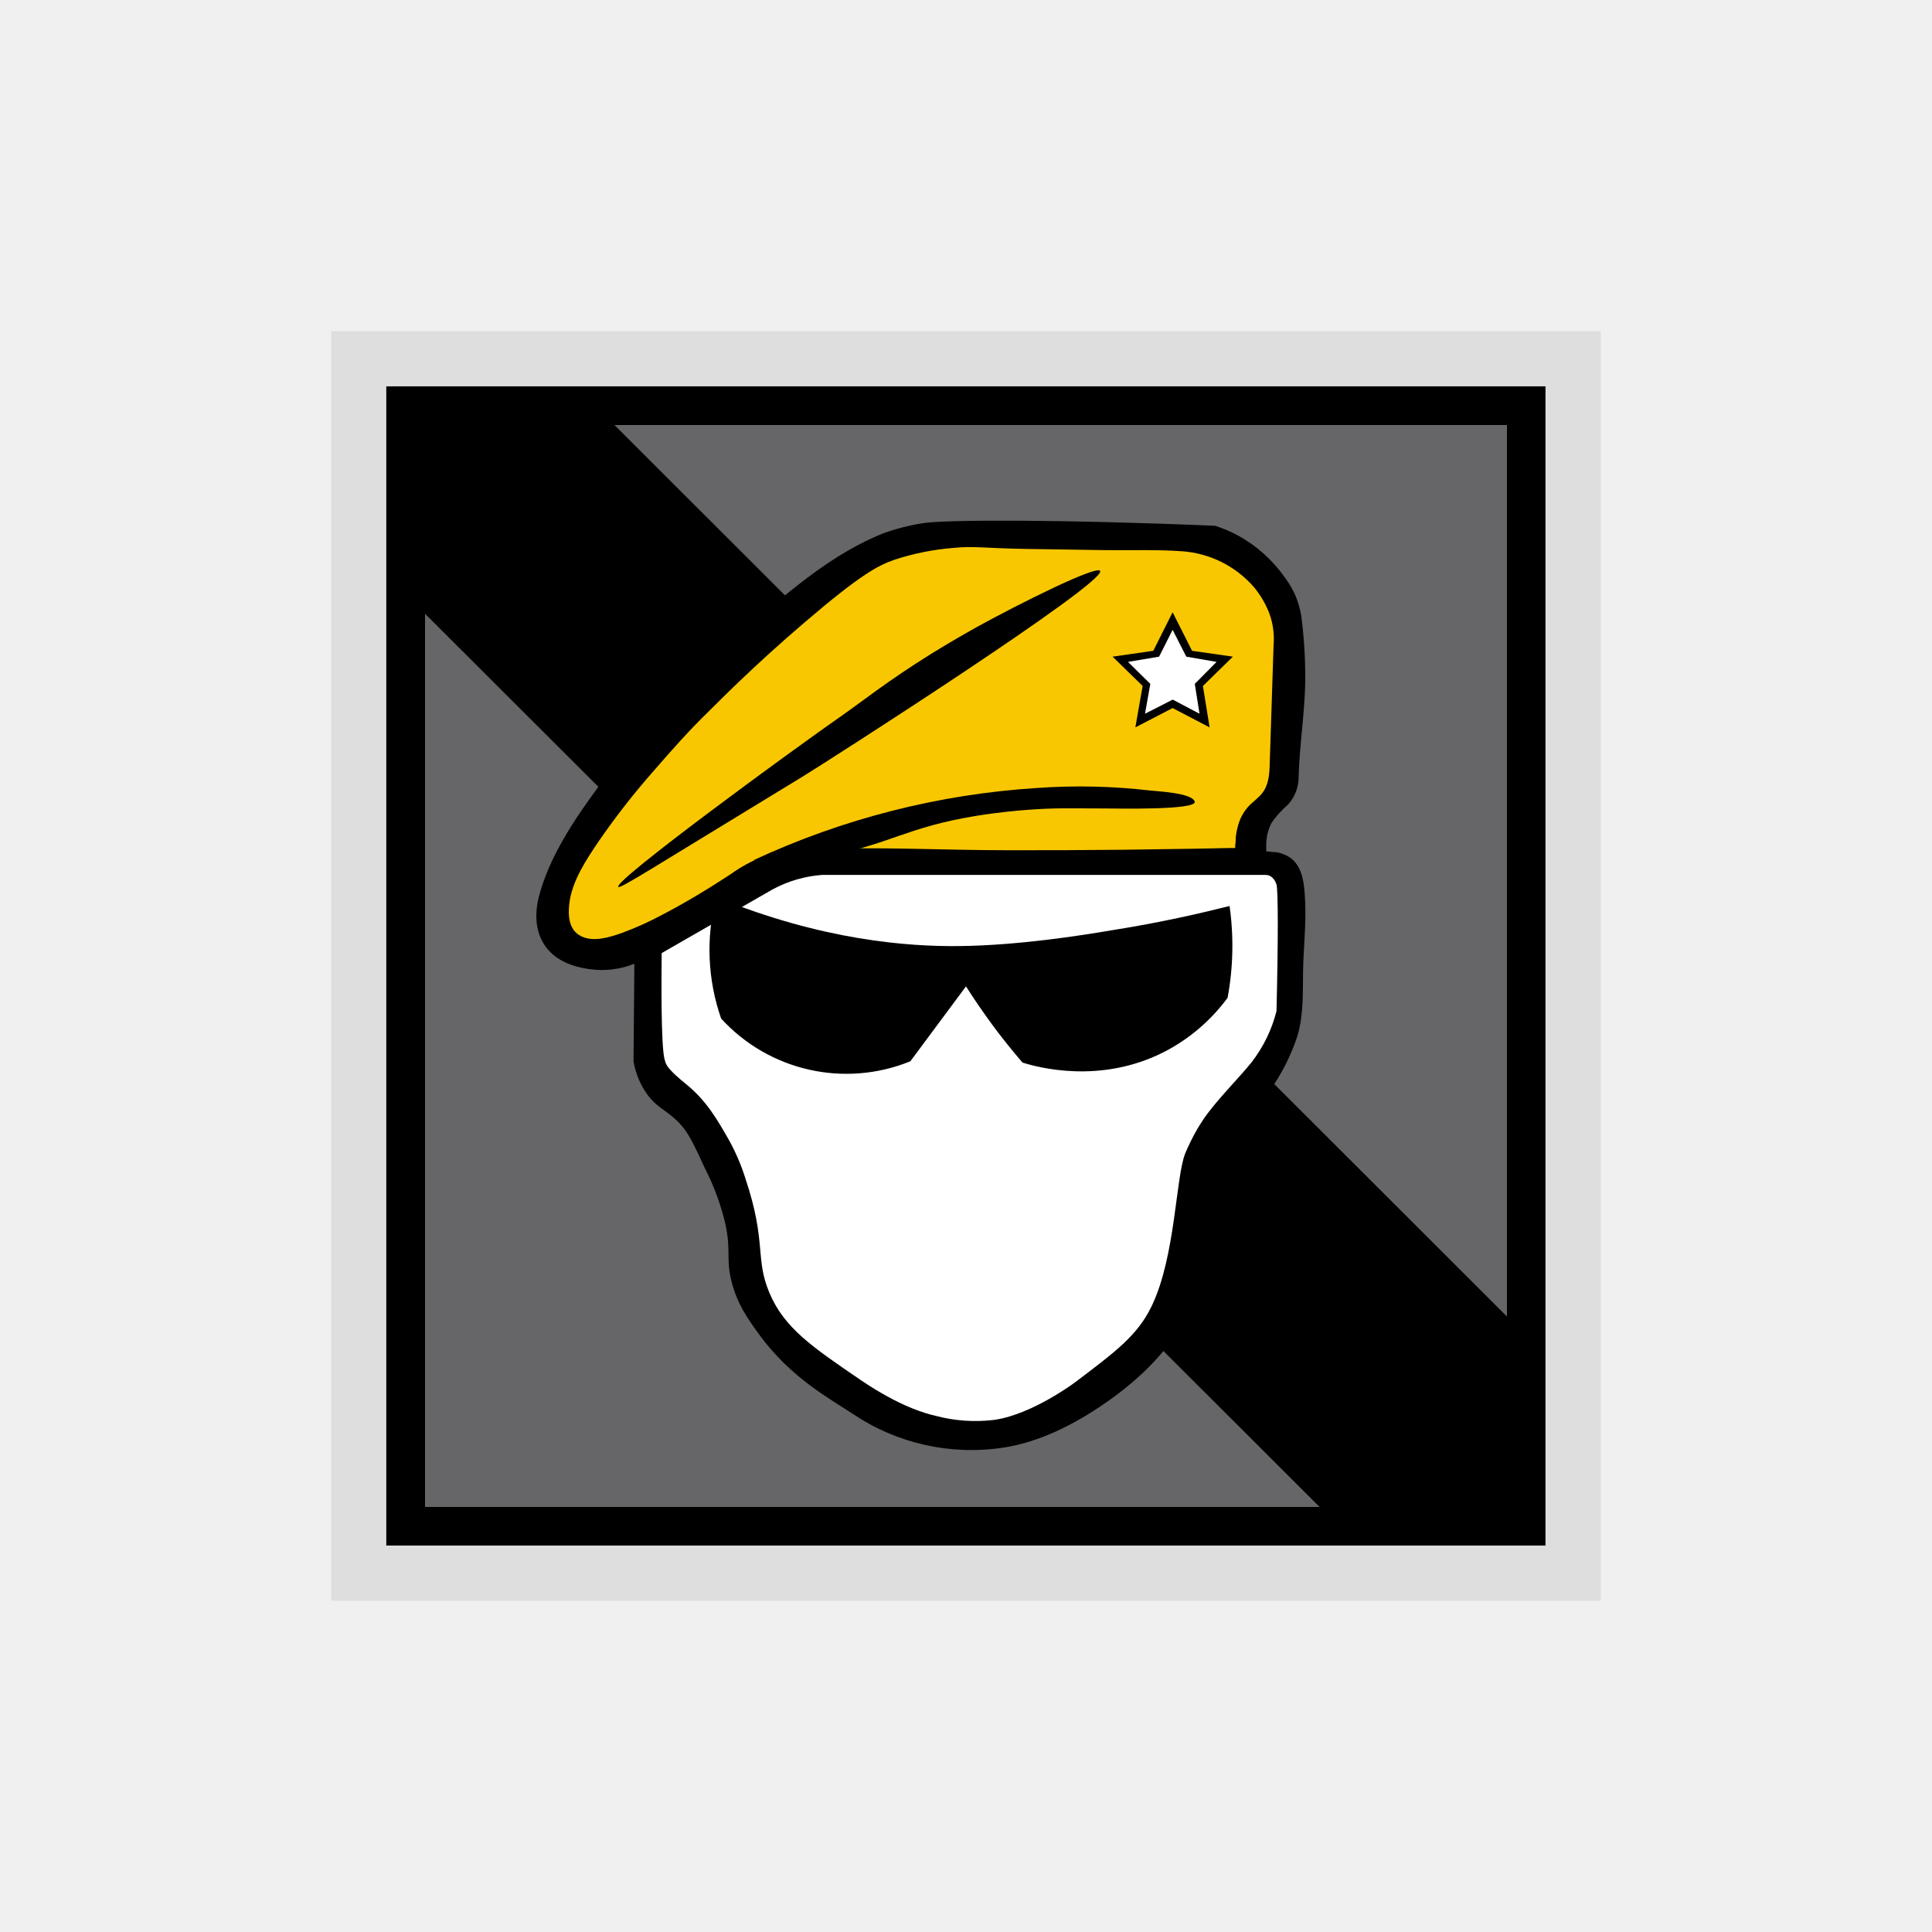
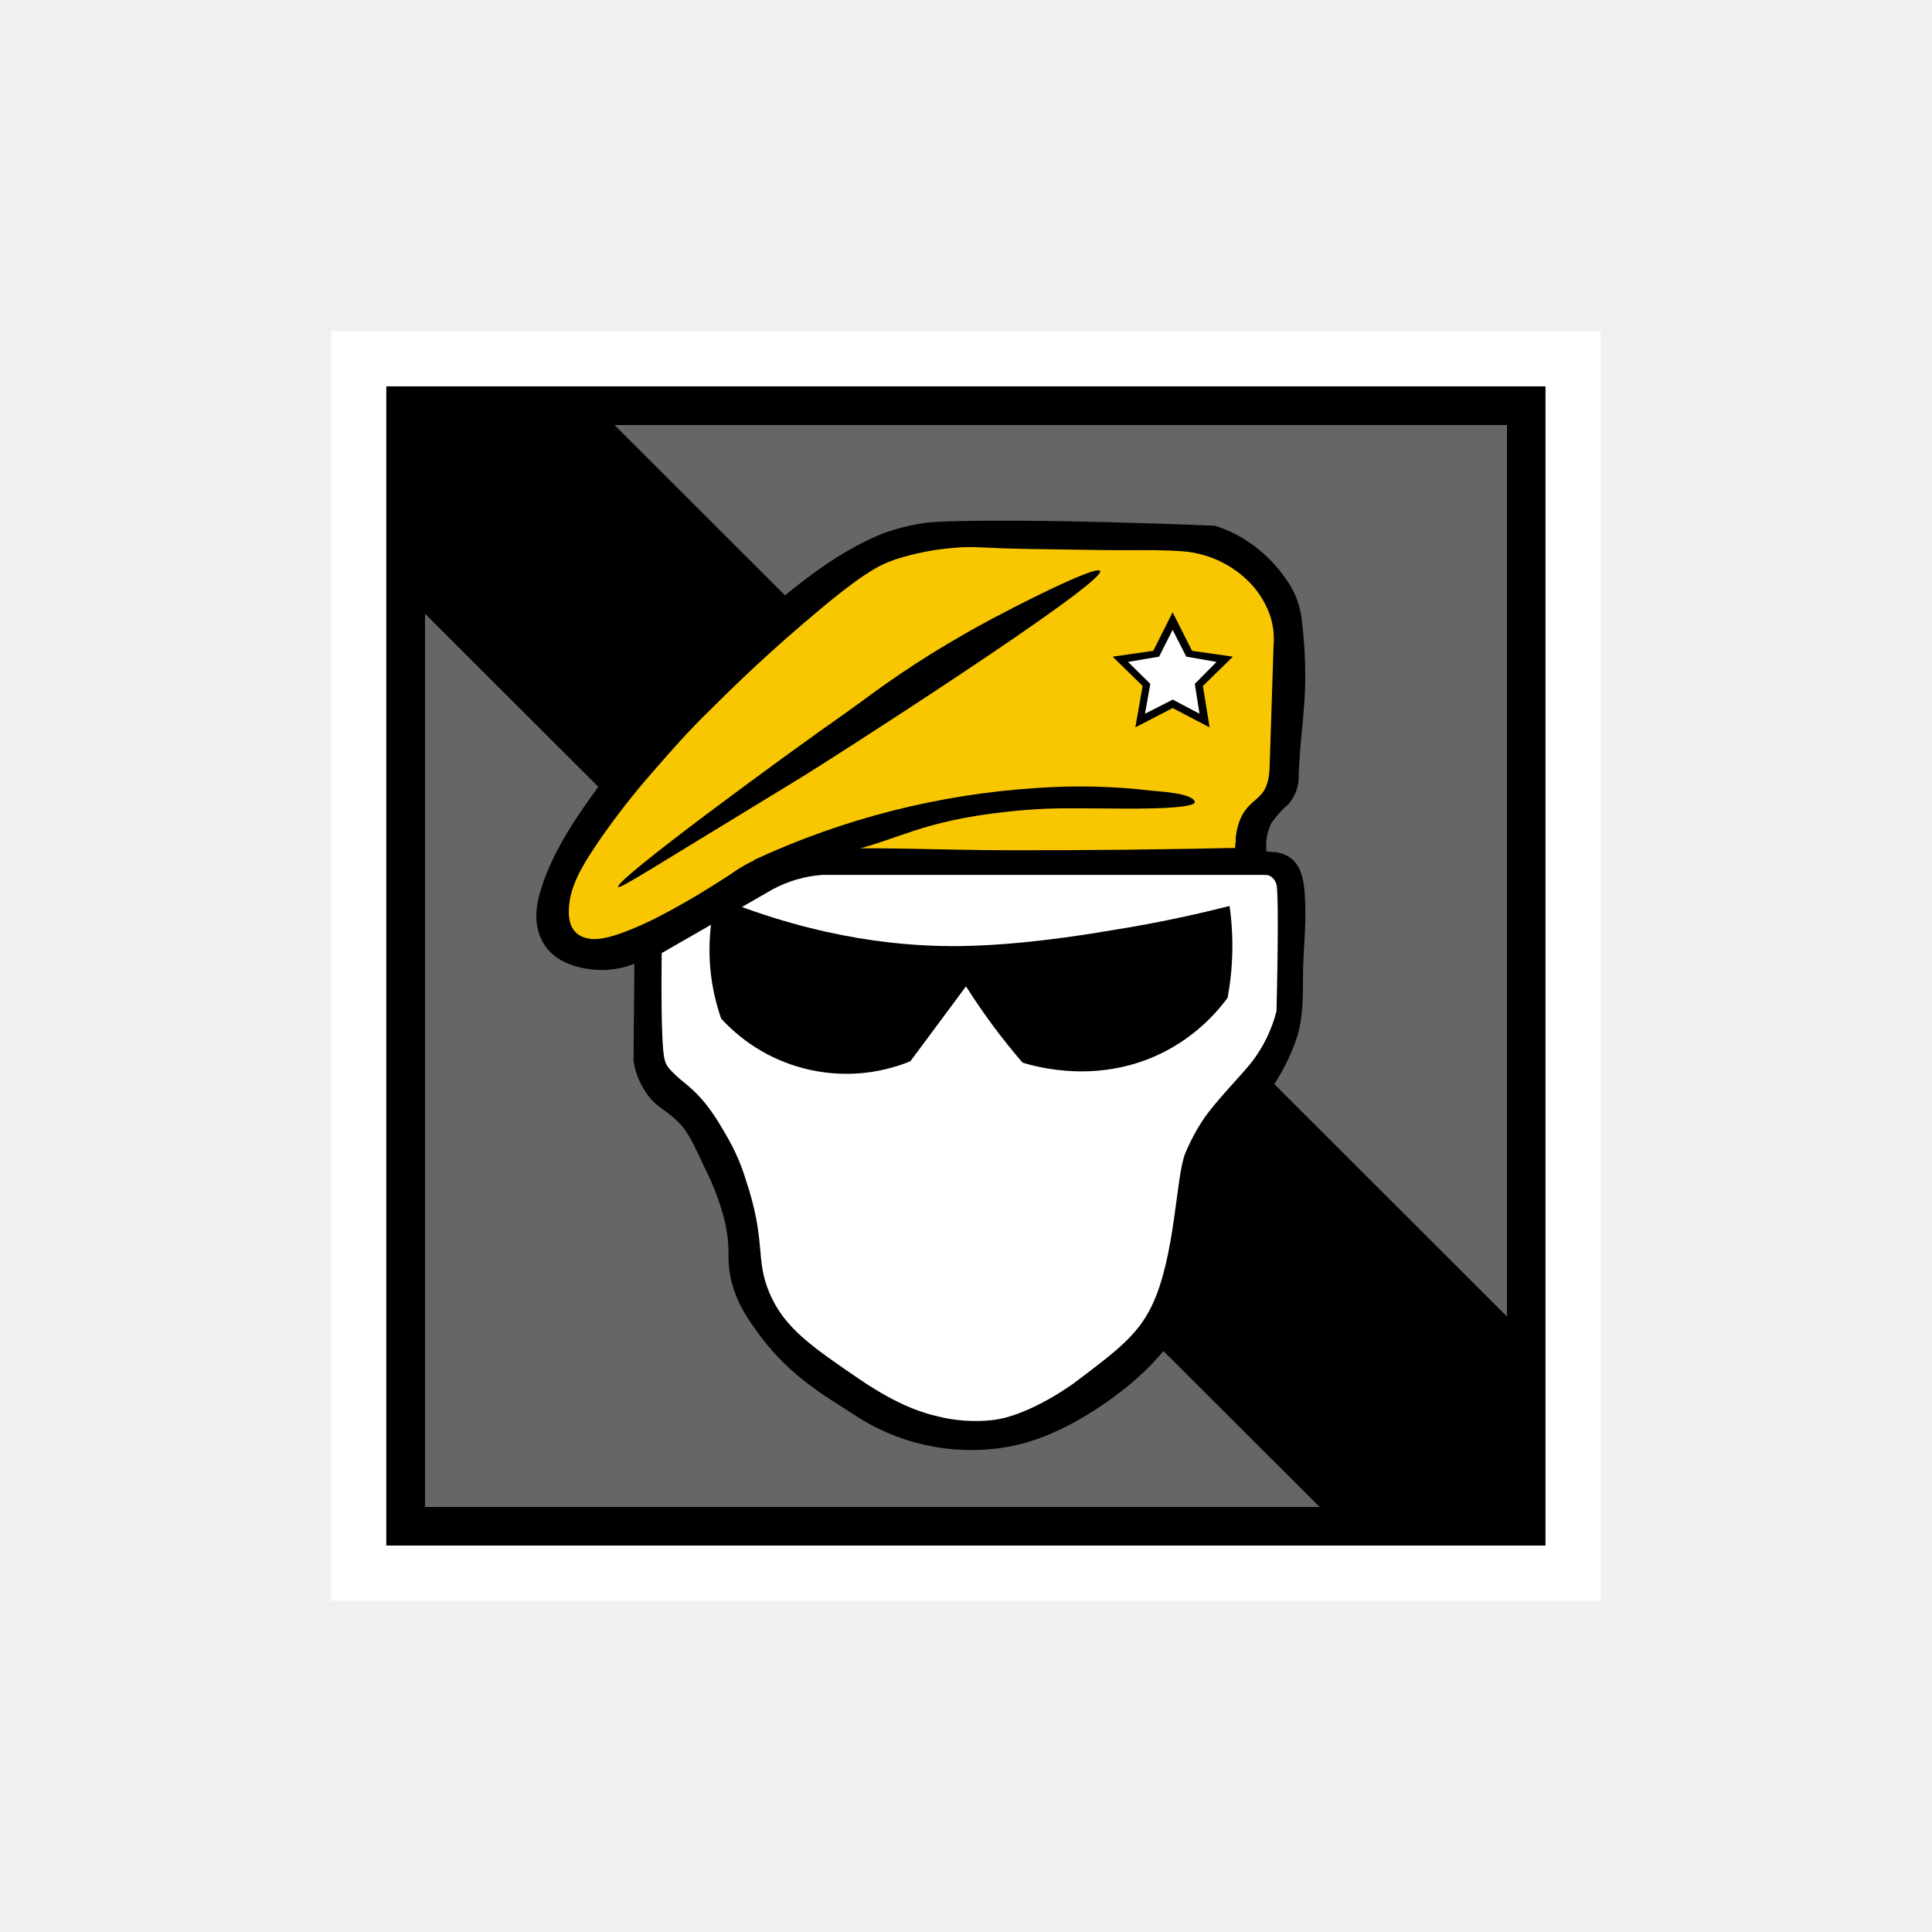
<svg xmlns="http://www.w3.org/2000/svg" viewBox="0 0 350 350">
  <g id="Recruit">
    <g id="Background">
-       <rect x="60" y="60" width="230" height="230" style="fill:#dedede" />
+       <rect x="60" y="60" width="230" height="230" style="fill:#fff" />
      <rect x="69.98" y="69.99" width="210" height="210" />
      <rect x="77" y="77" width="196" height="196" style="fill:#666668" />
      <path d="M76.5,110.69l163.25,163,33.88.13L273.5,239,110.88,76.56l-34.49-.19Z" />
    </g>
    <g id="Head">
      <path d="M181.75,262.25c6.62-1,12.91-4.24,18.37-8s10.73-8.57,14.07-14.41c4-6.95,2.84-14.76,4.61-22.25A35.23,35.23,0,0,1,223.21,207c2-3.21,4.53-6.09,6.67-9.21a36.46,36.46,0,0,0,5.18-10.19c1.11-3.77.94-7.68,1-11.57.07-4.21.57-8.41.38-12.62-.13-2.85-.28-6.57-3-8.22a6.47,6.47,0,0,0-2.26-.81,8,8,0,0,1-1.42-.13h-.37q0-.51,0-1a8.68,8.68,0,0,1,1-4.25,18.92,18.92,0,0,1,3-3.3,7.38,7.38,0,0,0,1.87-5c.16-5.64,1.06-11.22,1.19-16.86a86.82,86.82,0,0,0-.57-11.12,16.35,16.35,0,0,0-1.45-5.38,16.86,16.86,0,0,0-1.62-2.65A25.13,25.13,0,0,0,224.25,97a24,24,0,0,0-4.12-1.75c-28-1.18-48.57-1.1-52.75-.5A38.84,38.84,0,0,0,160,96.62c-.26.1-1.7.69-3.38,1.52-3.76,1.85-8.76,4.9-16,11.05-3.49,3-9.14,8.15-16.9,15.92a156.52,156.52,0,0,0-15.37,17.5c-4.31,5.85-8.83,12.6-10.69,19.7-.89,3.38-.72,7,1.62,9.73s6.1,3.34,7.69,3.55a15.67,15.67,0,0,0,7.95-1l-.15,17.68a14.36,14.36,0,0,0,2.49,6c1.87,2.55,3.44,2.75,5.76,5.14,1.7,1.75,2.67,3.88,4.63,8.13a45,45,0,0,1,3.75,10.13c1.1,5.19.06,6.29,1.13,10.5,1,4,2.91,6.71,4.9,9.45,5.86,8.13,13.33,12,17.14,14.57A38.45,38.45,0,0,0,181.75,262.25Z" />
      <path d="M229.33,158.5a1.7,1.7,0,0,1,1.17.5,2.69,2.69,0,0,1,.75,1.25c.31,1.12.31,10.32,0,22.92a25.18,25.18,0,0,1-4.5,9.25c-2.14,2.71-6.68,7.2-8.89,10.58-.52.79-1,1.6-1,1.6a40.7,40.7,0,0,0-2.12,4.28c-1.76,4.24-1.75,18.67-6.09,27.7-2.55,5.3-6.38,8.17-14,13.92,0,0-7.58,5.65-14.31,6.69l-.44.06a28.06,28.06,0,0,1-10.37-.75c-1.9-.44-6.56-1.71-13.62-6.5-8.78-6-13.83-9.39-16.54-15.83-2.63-6.27-.46-9.12-4.33-20.67a37.16,37.16,0,0,0-3-7c-2.06-3.62-4.07-7.14-7.83-10.17-2.87-2.31-3.46-3.29-3.64-3.84a6.58,6.58,0,0,1-.2-.66c-.64-2.73-.55-14.65-.5-19.17L140,161.1a22.45,22.45,0,0,1,8.9-2.6Z" style="fill:#fff" />
      <path d="M222.75,164.13c-5.25,1.32-12.51,3-21.25,4.38-5.88,1-17.07,2.75-27.62,2.88-9.35.11-24.85-1-44.12-8.87a37.73,37.73,0,0,0,.88,22,30.72,30.72,0,0,0,34.28,7.74L175,178.69c1.4,2.22,3,4.55,4.75,6.94s3.71,4.8,5.5,6.88c2.83.86,14,3.92,25.5-1.87a33.05,33.05,0,0,0,11.64-9.88,51.58,51.58,0,0,0,.36-16.62Z" />
      <path id="BarretBackground" d="M103.13,163.75c.45-4.13,3.13-8.08,5.39-11.43a135,135,0,0,1,9.93-12.7c3.18-3.68,6.44-7.34,9.92-10.73,1.91-1.86,8-8.12,17.42-16.16,10.29-8.81,13.4-10.35,16.34-11.36a46.18,46.18,0,0,1,10.68-2.12c3.88-.37,5.07.08,14,.21l13.4.2c4.63.07,9.34-.13,14,.21a19,19,0,0,1,13,6.55,17,17,0,0,1,2.81,4.89,13.44,13.44,0,0,1,.7,5.58l-.45,13.9-.22,6.67c-.07,2,0,4.06-1.12,5.85-.77,1.19-2,1.9-2.9,2.94a8.22,8.22,0,0,0-1.7,3.16,13.29,13.29,0,0,0-.46,2.31,7.22,7.22,0,0,1-.1,1.4v.51l-1.11,0-6.52.13q-6.3.11-12.59.18-10.46.11-20.93.09c-12,0-24-.69-35.95-.15a29.82,29.82,0,0,0-8.62,1.36,26.87,26.87,0,0,0-5.7,3.14c-4,2.62-8.1,5.11-12.34,7.32a56.54,56.54,0,0,1-7.45,3.35c-2.21.77-5.1,1.67-7.33.53S102.9,165.82,103.13,163.75Z" style="fill:#f8c701" />
      <path d="M112,160.66c.29.43,5.49-3,33.3-19.91,4.66-2.84,55.26-35.25,54-37.33-.64-1.06-14.66,5.95-22.11,10.05-1.19.66-4.42,2.46-8.54,5-7.75,4.83-13.14,9.08-15.19,10.5C142.42,136.67,111.25,159.53,112,160.66Z" />
      <path d="M136.54,155.82a143.12,143.12,0,0,1,51.32-13.07,110.09,110.09,0,0,1,20.51.46c1.18.15,7.55.41,8.06,2s-14.2,1.25-16.08,1.25c-6.69,0-9.05-.16-14.74.29-1.48.12-5,.43-9,1.09-12.12,2-15.6,5.07-25.52,6.94A66.4,66.4,0,0,1,136.54,155.82Z" />
      <g id="Star">
        <polygon points="212.43 110.92 208.93 117.9 201.56 118.96 207 124.27 205.68 131.77 212.43 128.27 219.13 131.77 217.92 124.27 223.35 118.96 215.95 117.9 212.43 110.92" />
        <polygon points="212.43 114.1 209.98 118.96 204.35 119.91 208.39 123.89 207.43 129.3 212.45 126.74 217.3 129.3 216.45 123.89 220.39 119.91 214.91 118.96 212.43 114.1" style="fill:#fff" />
      </g>
    </g>
  </g>
</svg>
